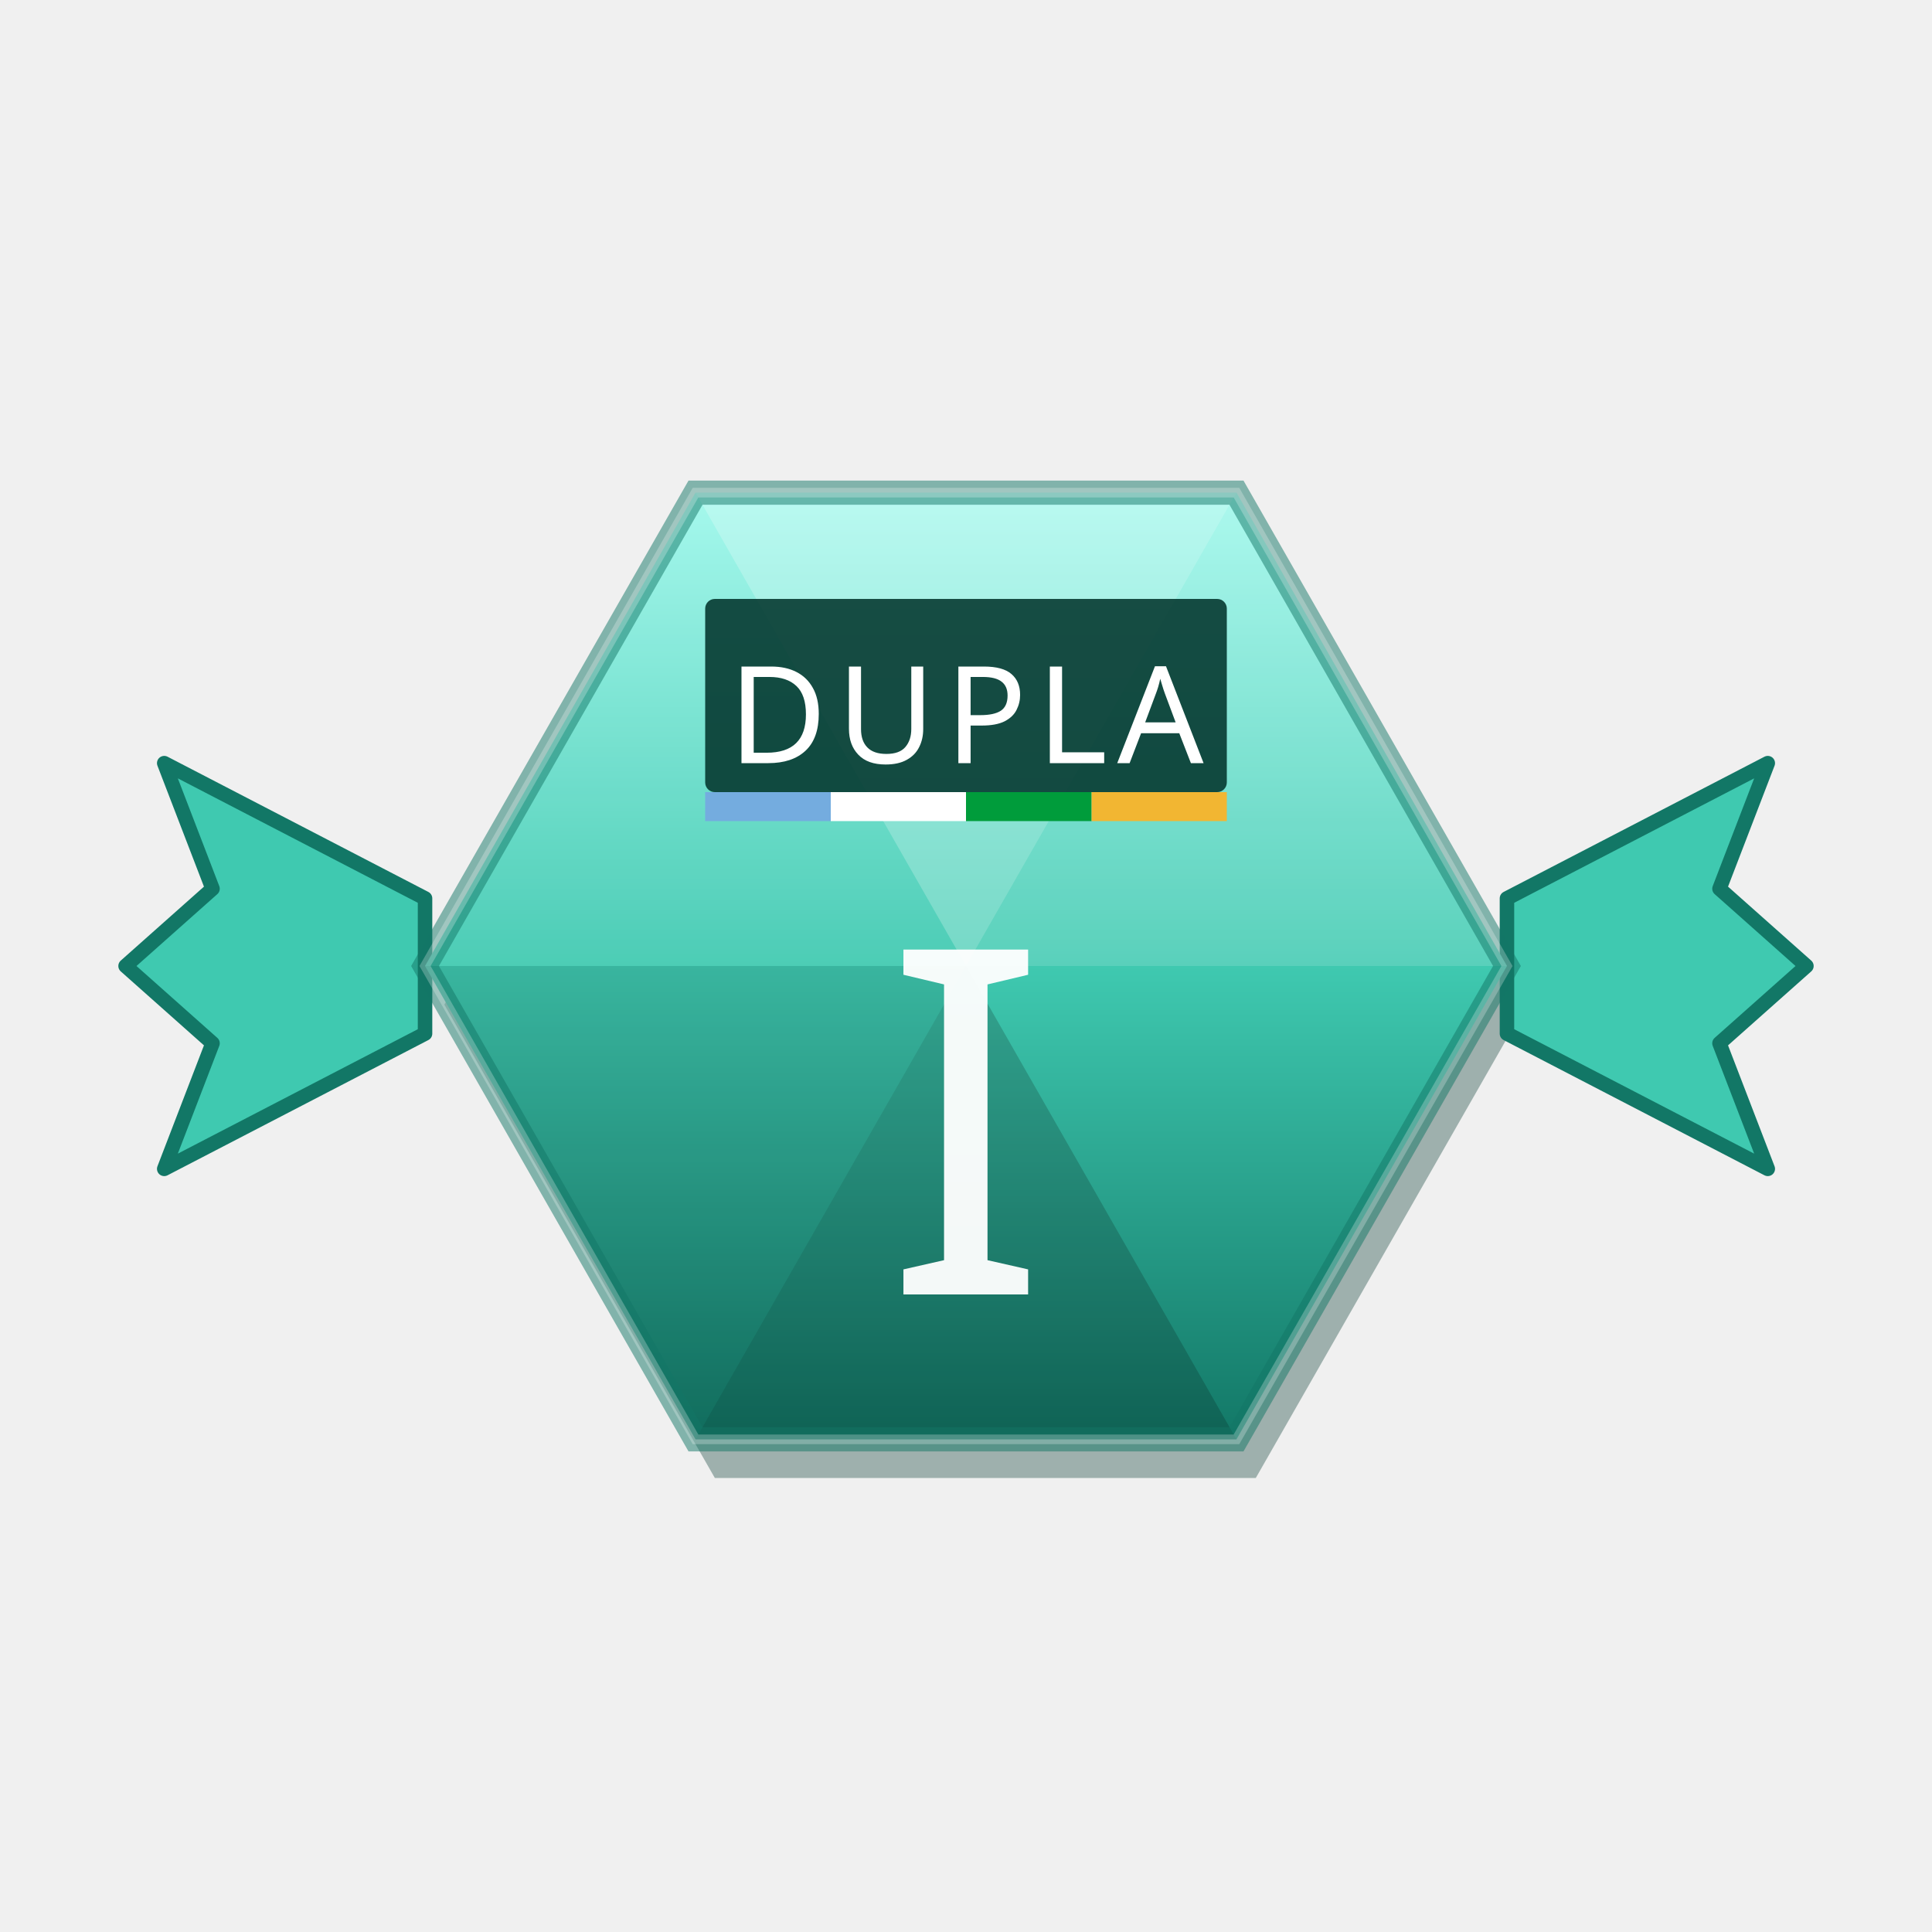
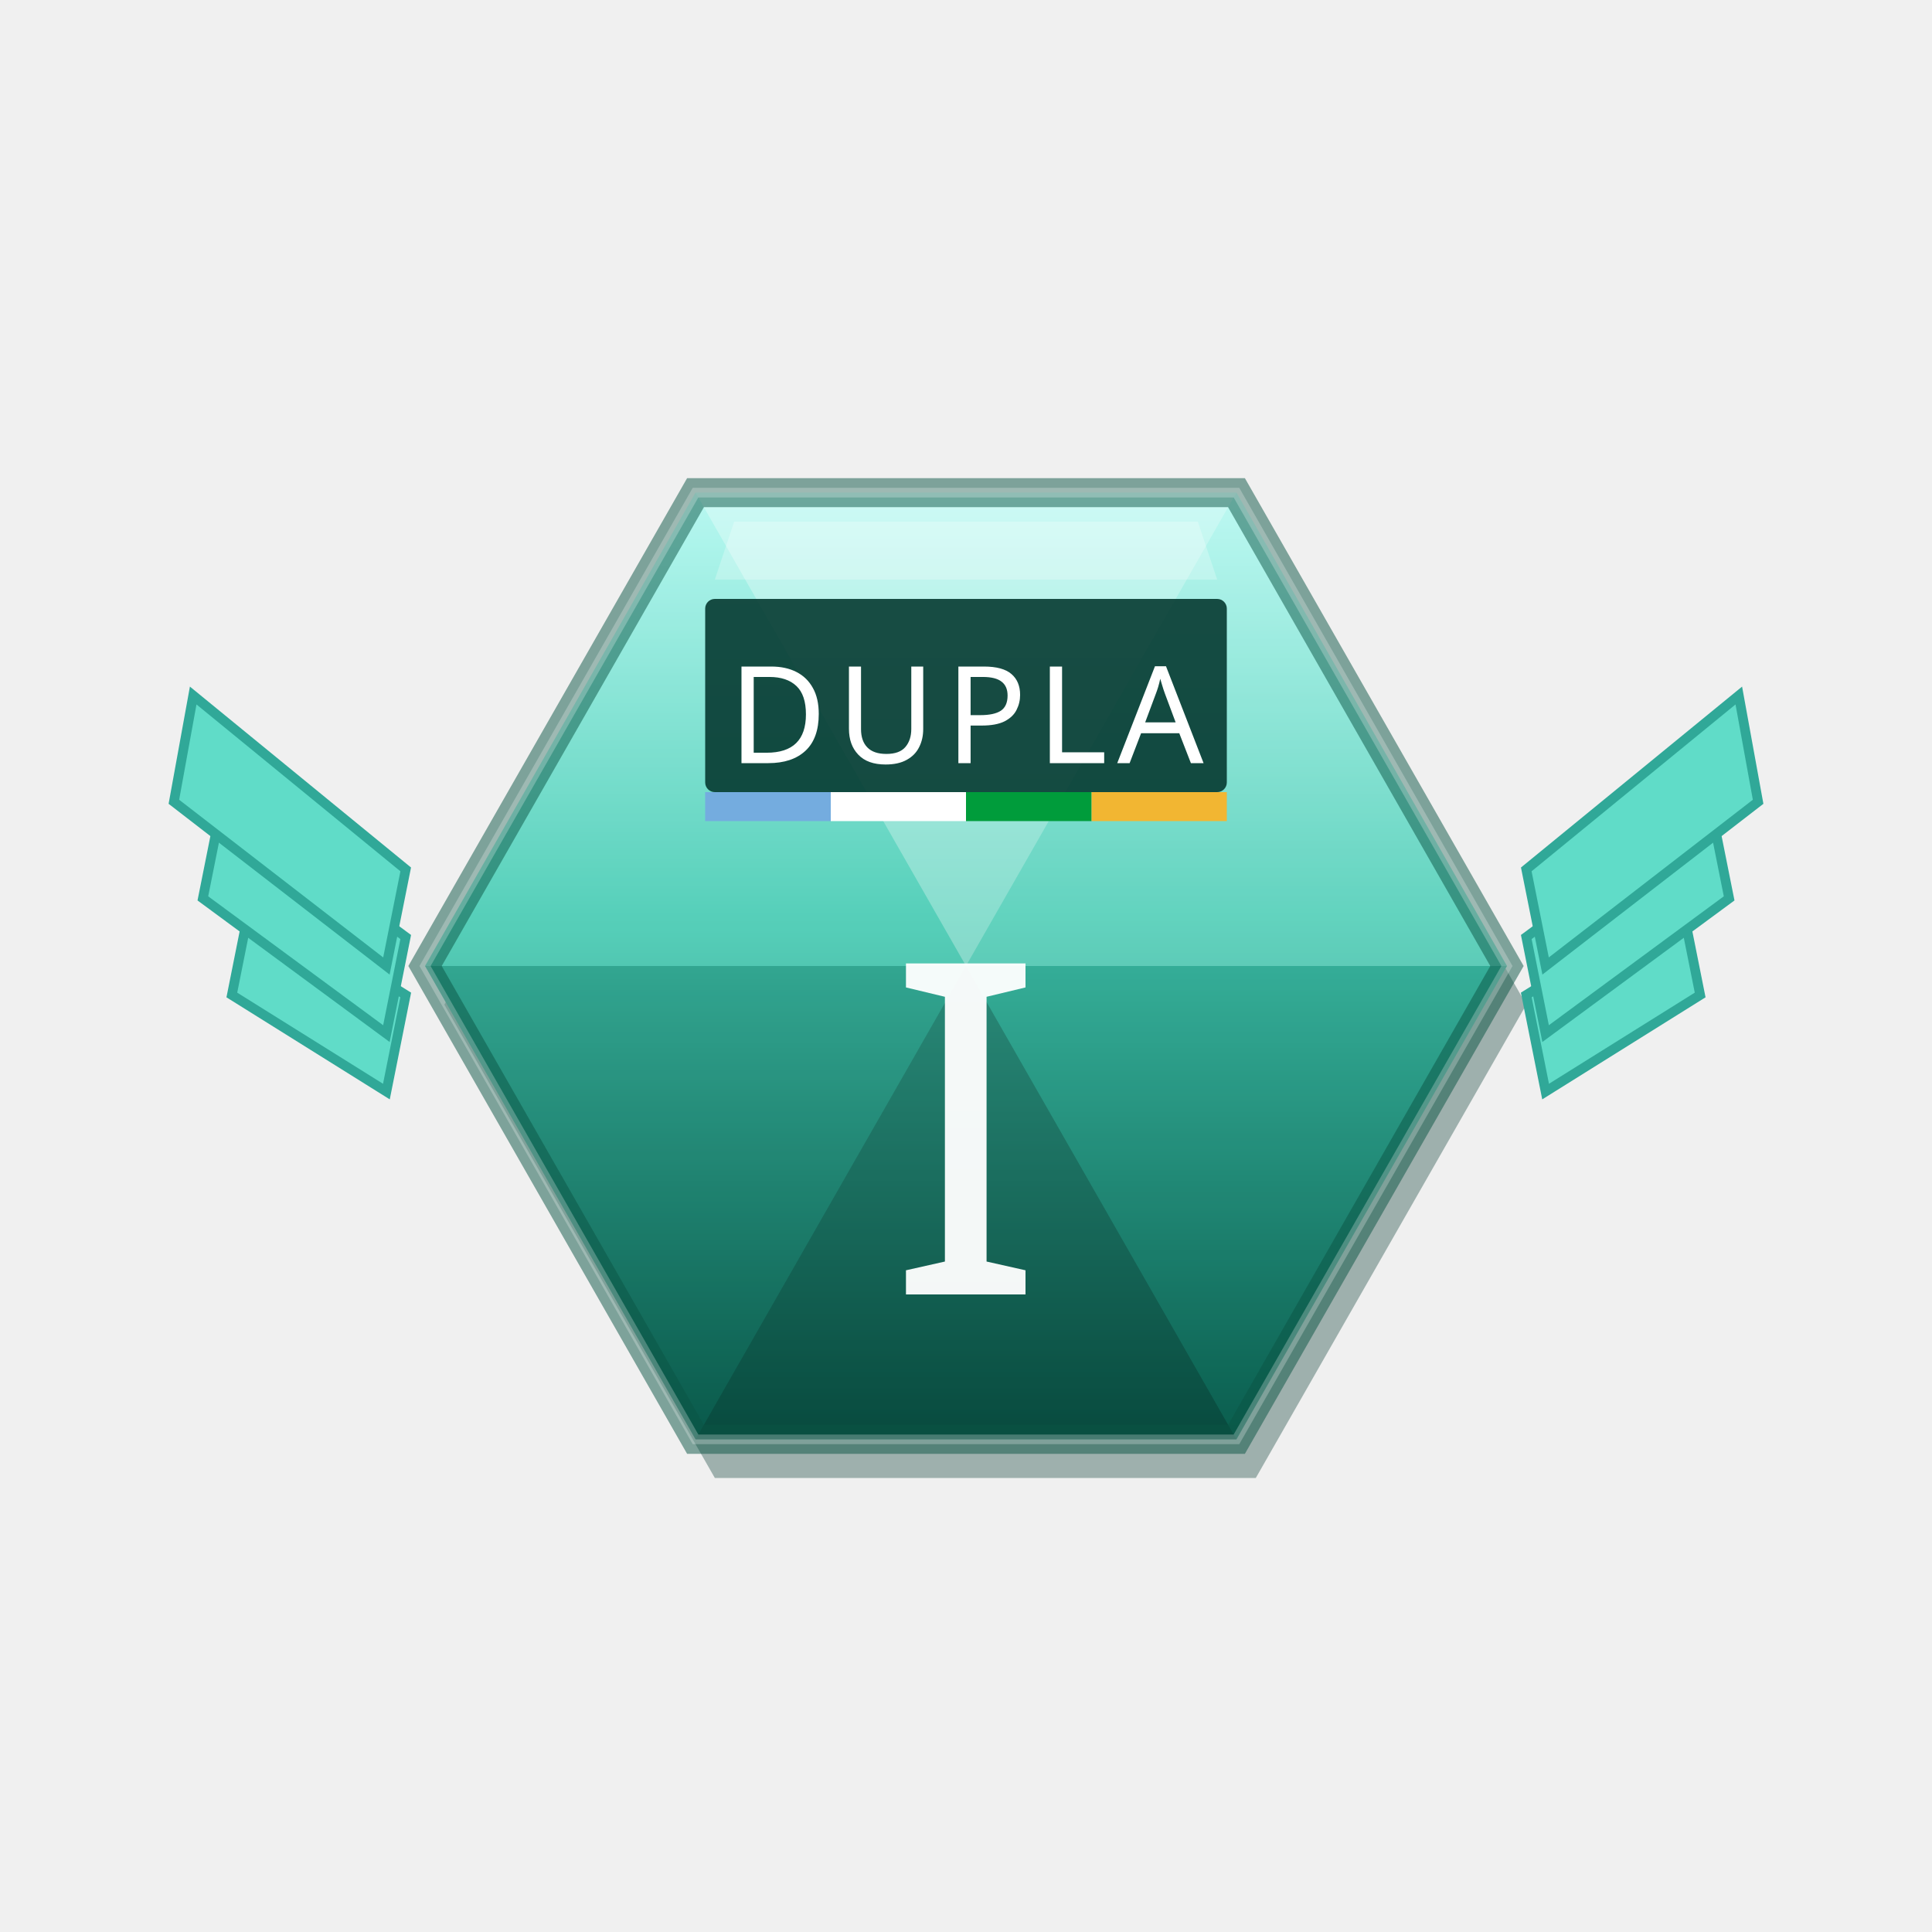
<svg xmlns="http://www.w3.org/2000/svg" viewBox="0 0 200 200" width="200" height="200">
  <defs>
    <linearGradient id="g" x1="0" y1="0" x2="0" y2="1">
-       <stop offset="0" stop-color="#A0F8EC" />
-       <stop offset=".5" stop-color="#3FC9B0" />
-       <stop offset="1" stop-color="#127766" />
+       <stop offset="0" stop-color="#B0F8F0" />
+       <stop offset=".45" stop-color="#3FC9B0" />
+       <stop offset="1" stop-color="#0A6655" />
    </linearGradient>
  </defs>
  <path d="M128 51 L156 100 L128 149 L72 149 L44 100 L72 51 Z" fill="#063A31" transform="translate(2 4)" opacity=".35" />
-   <path d="M156 93 L183 79 L178 92 L187 100 L178 108 L183 121 L156 107 Z" fill="#3FC9B0" stroke="#127766" stroke-width="1.5" stroke-linejoin="round" />
-   <path d="M44 93 L17 79 L22 92 L13 100 L22 108 L17 121 L44 107 Z" fill="#3FC9B0" stroke="#127766" stroke-width="1.5" stroke-linejoin="round" />
+   <path d="M158 103 L174 93 L176 103 L160 113 Z" fill="#60DCC8" stroke="#30A898" stroke-width="1" />
+   <path d="M158 97 L177 83 L179 93 L160 107 Z" fill="#60DCC8" stroke="#30A898" stroke-width="1" />
+   <path d="M158 90 L180 72 L182 83 L160 100 Z" fill="#60DCC8" stroke="#30A898" stroke-width="1" />
+   <path d="M42 103 L26 93 L24 103 L40 113 Z" fill="#60DCC8" stroke="#30A898" stroke-width="1" />
+   <path d="M42 97 L23 83 L21 93 L40 107 Z" fill="#60DCC8" stroke="#30A898" stroke-width="1" />
+   <path d="M42 90 L20 72 L18 83 L40 100 Z" fill="#60DCC8" stroke="#30A898" stroke-width="1" />
  <path d="M128 51 L156 100 L128 149 L72 149 L44 100 L72 51 Z" fill="url(#g)" />
-   <path d="M72 51 L128 51 L100 100 Z" fill="#FFF" opacity=".28" />
-   <path d="M128 51 L156 100 L100 100 Z" fill="#FFF" opacity=".14" />
-   <path d="M72 51 L44 100 L100 100 Z" fill="#FFF" opacity=".07" />
-   <path d="M72 149 L128 149 L100 100 Z" fill="#000" opacity=".18" />
-   <path d="M44 100 L72 149 L100 100 Z" fill="#000" opacity=".1" />
-   <path d="M128 51 L156 100 L128 149 L72 149 L44 100 L72 51 Z" fill="none" stroke="#127766" stroke-width="2.5" stroke-opacity=".5" />
+   <path d="M72 51 L128 51 L100 100 Z" fill="#FFF" opacity=".38" />
+   <path d="M128 51 L156 100 L100 100 Z" fill="#FFF" opacity=".18" />
+   <path d="M44 100 L72 51 L100 100 Z" fill="#FFF" opacity=".12" />
+   <path d="M72 149 L128 149 L100 100 Z" fill="#000" opacity=".28" />
+   <path d="M44 100 L72 149 L100 100 Z" fill="#000" opacity=".14" />
+   <path d="M156 100 L128 149 L100 100 Z" fill="#000" opacity=".10" />
+   <path d="M76 54 L124 54 L126 60 L74 60 Z" fill="#FFF" opacity=".25" />
+   <path d="M128 51 L156 100 L128 149 L72 149 L44 100 L72 51 Z" fill="none" stroke="#0A5544" stroke-width="3" stroke-opacity=".5" />
  <path d="M128 51 L156 100 L128 149 L72 149 L44 100 L72 51 Z" fill="none" stroke="#FFF" stroke-width="1" stroke-opacity=".25" />
  <g transform="translate(100 72)">
    <rect x="-27" y="-10" width="54" height="20" rx="1" fill="#063A31" opacity=".9" />
    <text x="0" y="7" text-anchor="middle" font-family="Bebas Neue, sans-serif" font-size="14" letter-spacing="1" fill="#FFF">DUPLA</text>
    <rect x="-27" y="10" width="13" height="3" fill="#74ACDF" />
    <rect x="-14" y="10" width="14" height="3" fill="#FFF" />
    <rect x="0" y="10" width="13" height="3" fill="#009C3B" />
    <rect x="13" y="10" width="14" height="3" fill="#F2B632" />
  </g>
-   <text x="100" y="134" text-anchor="middle" font-family="Bebas Neue, sans-serif" font-size="50" fill="#FFF" opacity=".95">I</text>
+   <text x="100" y="134" text-anchor="middle" font-family="Bebas Neue, sans-serif" font-size="48" fill="#FFF" opacity=".95">I</text>
</svg>
